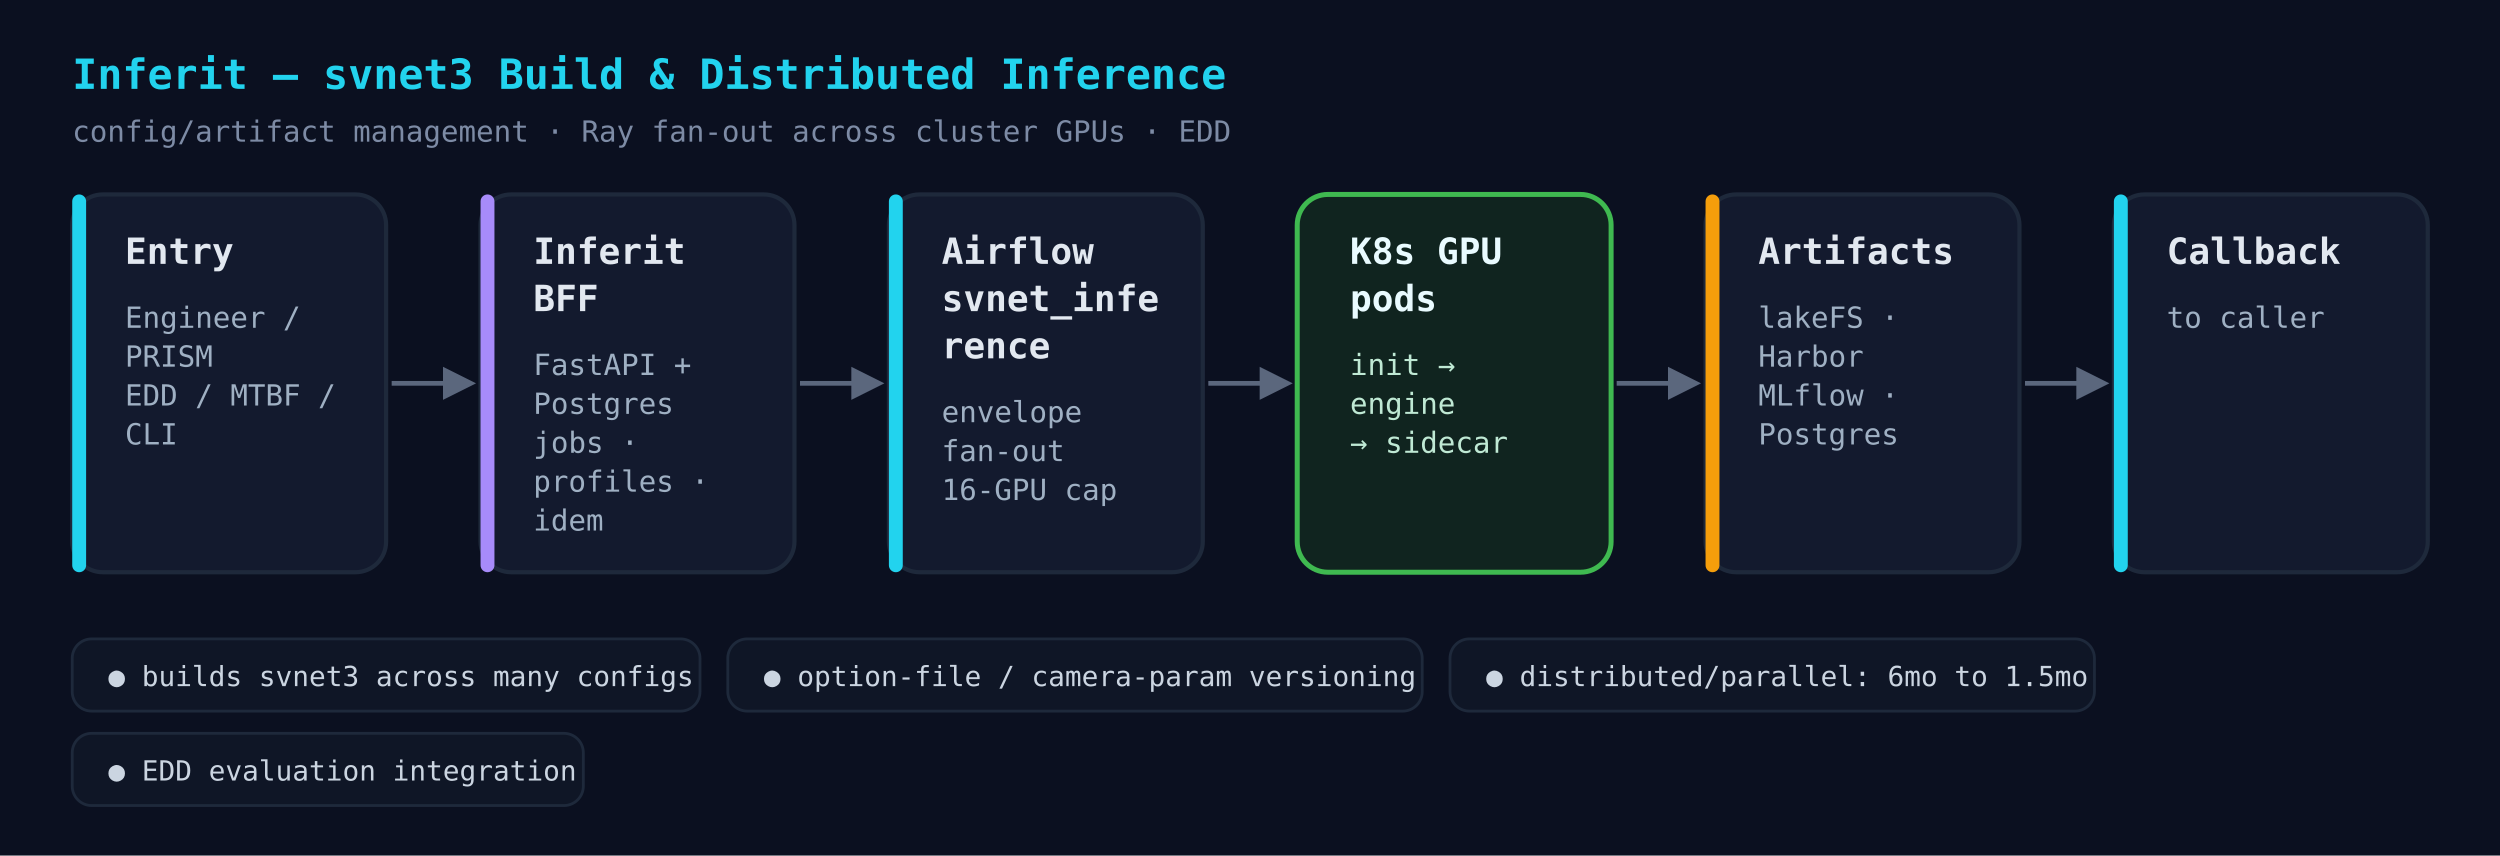
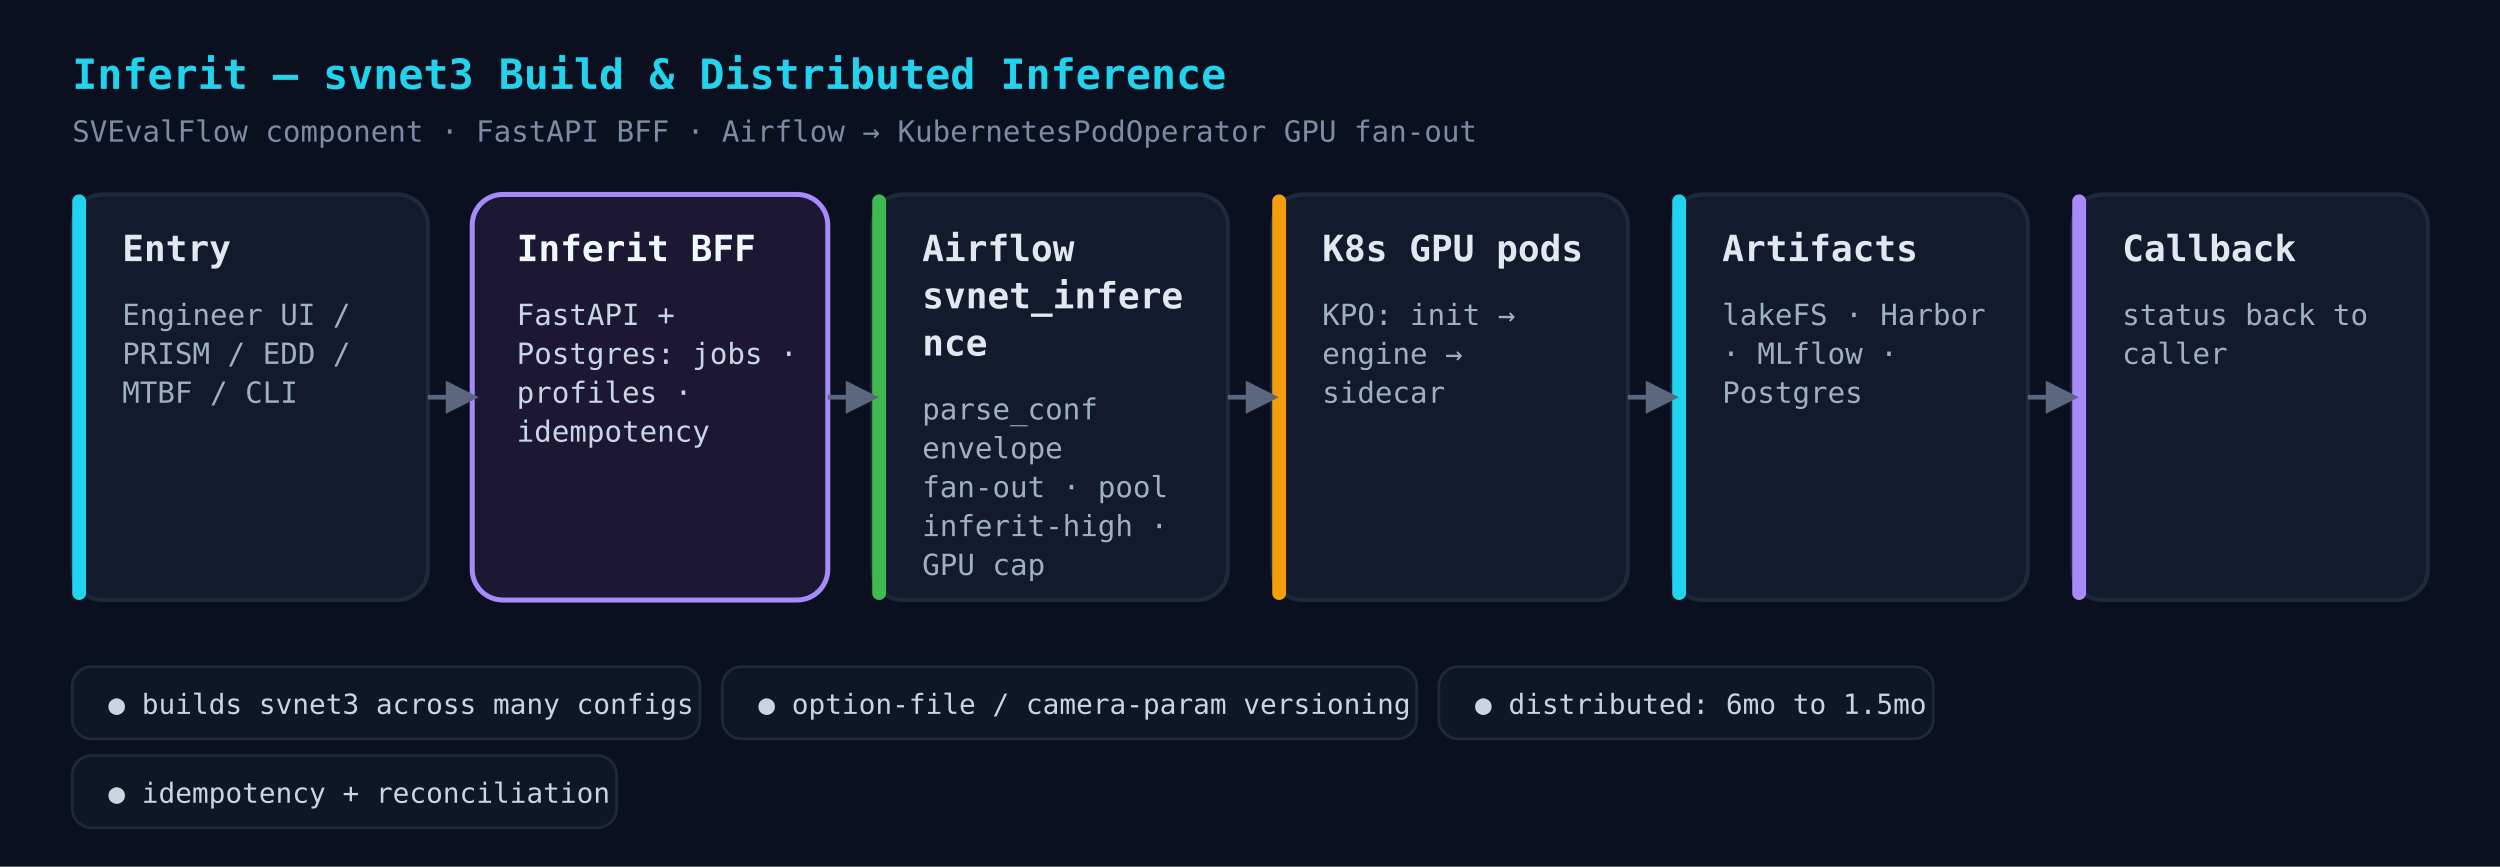
- <svg xmlns="http://www.w3.org/2000/svg" viewBox="0 0 900 308" font-family="'JetBrains Mono',ui-monospace,Menlo,monospace" role="img" aria-label="Inferit — svnet3 Build &amp; Distributed Inference">
+ <svg xmlns="http://www.w3.org/2000/svg" viewBox="0 0 900 312" font-family="'JetBrains Mono',ui-monospace,Menlo,monospace" role="img" aria-label="Inferit — svnet3 Build &amp; Distributed Inference">
  <defs>
    <marker id="ah" viewBox="0 0 10 10" refX="8" refY="5" markerWidth="7" markerHeight="7" orient="auto-start-reverse">
      <path d="M0 0L10 5L0 10z" fill="#5b677d" />
    </marker>
  </defs>
-   <rect width="900" height="308" fill="#0b1020" />
+   <rect width="900" height="312" fill="#0b1020" />
  <text x="26" y="32" fill="#22d3ee" font-size="15" font-weight="700">Inferit — svnet3 Build &amp; Distributed Inference</text>
-   <text x="26" y="51" fill="#7d8ba5" font-size="10.5">config/artifact management · Ray fan-out across cluster GPUs · EDD</text>
-   <rect x="26" y="70" width="113" height="136" rx="11" fill="#131a2e" stroke="#1e293b" stroke-width="1.5" />
-   <rect x="26" y="70" width="5" height="136" rx="2.5" fill="#22d3ee" />
-   <text x="45" y="95" fill="#e2e8f0" font-size="13" font-weight="700">Entry</text>
-   <text x="45" y="118" fill="#9fb0c3" font-size="10.5">Engineer /</text>
-   <text x="45" y="132" fill="#9fb0c3" font-size="10.5">PRISM</text>
-   <text x="45" y="146" fill="#9fb0c3" font-size="10.5">EDD / MTBF /</text>
-   <text x="45" y="160" fill="#9fb0c3" font-size="10.5">CLI</text>
-   <path d="M141 138 H169" stroke="#5b677d" stroke-width="1.7" fill="none" marker-end="url(#ah)" />
-   <rect x="173" y="70" width="113" height="136" rx="11" fill="#131a2e" stroke="#1e293b" stroke-width="1.5" />
-   <rect x="173" y="70" width="5" height="136" rx="2.5" fill="#a78bfa" />
-   <text x="192" y="95" fill="#e2e8f0" font-size="13" font-weight="700">Inferit</text>
-   <text x="192" y="112" fill="#e2e8f0" font-size="13" font-weight="700">BFF</text>
-   <text x="192" y="135" fill="#9fb0c3" font-size="10.5">FastAPI +</text>
-   <text x="192" y="149" fill="#9fb0c3" font-size="10.5">Postgres</text>
-   <text x="192" y="163" fill="#9fb0c3" font-size="10.5">jobs ·</text>
-   <text x="192" y="177" fill="#9fb0c3" font-size="10.5">profiles ·</text>
-   <text x="192" y="191" fill="#9fb0c3" font-size="10.5">idem</text>
-   <path d="M288 138 H316" stroke="#5b677d" stroke-width="1.7" fill="none" marker-end="url(#ah)" />
-   <rect x="320" y="70" width="113" height="136" rx="11" fill="#131a2e" stroke="#1e293b" stroke-width="1.5" />
-   <rect x="320" y="70" width="5" height="136" rx="2.5" fill="#22d3ee" />
-   <text x="339" y="95" fill="#e2e8f0" font-size="13" font-weight="700">Airflow</text>
-   <text x="339" y="112" fill="#e2e8f0" font-size="13" font-weight="700">svnet_infe</text>
-   <text x="339" y="129" fill="#e2e8f0" font-size="13" font-weight="700">rence</text>
-   <text x="339" y="152" fill="#9fb0c3" font-size="10.5">envelope</text>
-   <text x="339" y="166" fill="#9fb0c3" font-size="10.5">fan-out</text>
-   <text x="339" y="180" fill="#9fb0c3" font-size="10.5">16-GPU cap</text>
-   <path d="M435 138 H463" stroke="#5b677d" stroke-width="1.7" fill="none" marker-end="url(#ah)" />
-   <rect x="467" y="70" width="113" height="136" rx="11" fill="#10241f" stroke="#3fb950" stroke-width="1.8" />
-   <text x="486" y="95" fill="#e9fbff" font-size="13" font-weight="700">K8s GPU</text>
-   <text x="486" y="112" fill="#e9fbff" font-size="13" font-weight="700">pods</text>
-   <text x="486" y="135" fill="#bfe9d4" font-size="10.5">init →</text>
-   <text x="486" y="149" fill="#bfe9d4" font-size="10.5">engine</text>
-   <text x="486" y="163" fill="#bfe9d4" font-size="10.5">→ sidecar</text>
-   <path d="M582 138 H610" stroke="#5b677d" stroke-width="1.7" fill="none" marker-end="url(#ah)" />
-   <rect x="614" y="70" width="113" height="136" rx="11" fill="#131a2e" stroke="#1e293b" stroke-width="1.5" />
-   <rect x="614" y="70" width="5" height="136" rx="2.5" fill="#f59e0b" />
-   <text x="633" y="95" fill="#e2e8f0" font-size="13" font-weight="700">Artifacts</text>
-   <text x="633" y="118" fill="#9fb0c3" font-size="10.5">lakeFS ·</text>
-   <text x="633" y="132" fill="#9fb0c3" font-size="10.5">Harbor</text>
-   <text x="633" y="146" fill="#9fb0c3" font-size="10.5">MLflow ·</text>
-   <text x="633" y="160" fill="#9fb0c3" font-size="10.5">Postgres</text>
-   <path d="M729 138 H757" stroke="#5b677d" stroke-width="1.7" fill="none" marker-end="url(#ah)" />
-   <rect x="761" y="70" width="113" height="136" rx="11" fill="#131a2e" stroke="#1e293b" stroke-width="1.5" />
-   <rect x="761" y="70" width="5" height="136" rx="2.5" fill="#22d3ee" />
-   <text x="780" y="95" fill="#e2e8f0" font-size="13" font-weight="700">Callback</text>
-   <text x="780" y="118" fill="#9fb0c3" font-size="10.5">to caller</text>
-   <rect x="26" y="230" width="226" height="26" rx="7" fill="#0f1626" stroke="#1e293b" stroke-width="1" />
-   <text x="39" y="247" fill="#cbd5e1" font-size="10">● builds svnet3 across many configs</text>
-   <rect x="262" y="230" width="250" height="26" rx="7" fill="#0f1626" stroke="#1e293b" stroke-width="1" />
-   <text x="275" y="247" fill="#cbd5e1" font-size="10">● option-file / camera-param versioning</text>
-   <rect x="522" y="230" width="232" height="26" rx="7" fill="#0f1626" stroke="#1e293b" stroke-width="1" />
-   <text x="535" y="247" fill="#cbd5e1" font-size="10">● distributed/parallel: 6mo to 1.5mo</text>
-   <rect x="26" y="264" width="184" height="26" rx="7" fill="#0f1626" stroke="#1e293b" stroke-width="1" />
-   <text x="39" y="281" fill="#cbd5e1" font-size="10">● EDD evaluation integration</text>
+   <text x="26" y="51" fill="#7d8ba5" font-size="10.5">SVEvalFlow component · FastAPI BFF · Airflow → KubernetesPodOperator GPU fan-out</text>
+   <rect x="26" y="70" width="128" height="146" rx="11" fill="#131a2e" stroke="#1e293b" stroke-width="1.5" />
+   <rect x="26" y="70" width="5" height="146" rx="2.5" fill="#22d3ee" />
+   <text x="44" y="94" fill="#e2e8f0" font-size="13" font-weight="700">Entry</text>
+   <text x="44" y="117" fill="#9fb0c3" font-size="10.5">Engineer UI /</text>
+   <text x="44" y="131" fill="#9fb0c3" font-size="10.5">PRISM / EDD /</text>
+   <text x="44" y="145" fill="#9fb0c3" font-size="10.5">MTBF / CLI</text>
+   <rect x="170" y="70" width="128" height="146" rx="11" fill="#1c1733" stroke="#a78bfa" stroke-width="1.8" />
+   <text x="186" y="94" fill="#f0f9ff" font-size="13" font-weight="700">Inferit BFF</text>
+   <text x="186" y="117" fill="#c8d6e5" font-size="10.5">FastAPI +</text>
+   <text x="186" y="131" fill="#c8d6e5" font-size="10.5">Postgres: jobs ·</text>
+   <text x="186" y="145" fill="#c8d6e5" font-size="10.5">profiles ·</text>
+   <text x="186" y="159" fill="#c8d6e5" font-size="10.5">idempotency</text>
+   <rect x="314" y="70" width="128" height="146" rx="11" fill="#131a2e" stroke="#1e293b" stroke-width="1.5" />
+   <rect x="314" y="70" width="5" height="146" rx="2.5" fill="#3fb950" />
+   <text x="332" y="94" fill="#e2e8f0" font-size="13" font-weight="700">Airflow</text>
+   <text x="332" y="111" fill="#e2e8f0" font-size="13" font-weight="700">svnet_infere</text>
+   <text x="332" y="128" fill="#e2e8f0" font-size="13" font-weight="700">nce</text>
+   <text x="332" y="151" fill="#9fb0c3" font-size="10.5">parse_conf</text>
+   <text x="332" y="165" fill="#9fb0c3" font-size="10.5">envelope</text>
+   <text x="332" y="179" fill="#9fb0c3" font-size="10.5">fan-out · pool</text>
+   <text x="332" y="193" fill="#9fb0c3" font-size="10.5">inferit-high ·</text>
+   <text x="332" y="207" fill="#9fb0c3" font-size="10.5">GPU cap</text>
+   <rect x="458" y="70" width="128" height="146" rx="11" fill="#131a2e" stroke="#1e293b" stroke-width="1.5" />
+   <rect x="458" y="70" width="5" height="146" rx="2.5" fill="#f59e0b" />
+   <text x="476" y="94" fill="#e2e8f0" font-size="13" font-weight="700">K8s GPU pods</text>
+   <text x="476" y="117" fill="#9fb0c3" font-size="10.5">KPO: init →</text>
+   <text x="476" y="131" fill="#9fb0c3" font-size="10.5">engine →</text>
+   <text x="476" y="145" fill="#9fb0c3" font-size="10.5">sidecar</text>
+   <rect x="602" y="70" width="128" height="146" rx="11" fill="#131a2e" stroke="#1e293b" stroke-width="1.5" />
+   <rect x="602" y="70" width="5" height="146" rx="2.5" fill="#22d3ee" />
+   <text x="620" y="94" fill="#e2e8f0" font-size="13" font-weight="700">Artifacts</text>
+   <text x="620" y="117" fill="#9fb0c3" font-size="10.5">lakeFS · Harbor</text>
+   <text x="620" y="131" fill="#9fb0c3" font-size="10.5">· MLflow ·</text>
+   <text x="620" y="145" fill="#9fb0c3" font-size="10.5">Postgres</text>
+   <rect x="746" y="70" width="128" height="146" rx="11" fill="#131a2e" stroke="#1e293b" stroke-width="1.5" />
+   <rect x="746" y="70" width="5" height="146" rx="2.5" fill="#a78bfa" />
+   <text x="764" y="94" fill="#e2e8f0" font-size="13" font-weight="700">Callback</text>
+   <text x="764" y="117" fill="#9fb0c3" font-size="10.5">status back to</text>
+   <text x="764" y="131" fill="#9fb0c3" font-size="10.5">caller</text>
+   <path d="M154 143 H170" stroke="#5b677d" stroke-width="1.7" fill="none" marker-end="url(#ah)" />
+   <path d="M298 143 H314" stroke="#5b677d" stroke-width="1.7" fill="none" marker-end="url(#ah)" />
+   <path d="M442 143 H458" stroke="#5b677d" stroke-width="1.7" fill="none" marker-end="url(#ah)" />
+   <path d="M586 143 H602" stroke="#5b677d" stroke-width="1.7" fill="none" marker-end="url(#ah)" />
+   <path d="M730 143 H746" stroke="#5b677d" stroke-width="1.7" fill="none" marker-end="url(#ah)" />
+   <rect x="26" y="240" width="226" height="26" rx="7" fill="#0f1626" stroke="#1e293b" stroke-width="1" />
+   <text x="39" y="257" fill="#cbd5e1" font-size="10">● builds svnet3 across many configs</text>
+   <rect x="260" y="240" width="250" height="26" rx="7" fill="#0f1626" stroke="#1e293b" stroke-width="1" />
+   <text x="273" y="257" fill="#cbd5e1" font-size="10">● option-file / camera-param versioning</text>
+   <rect x="518" y="240" width="178" height="26" rx="7" fill="#0f1626" stroke="#1e293b" stroke-width="1" />
+   <text x="531" y="257" fill="#cbd5e1" font-size="10">● distributed: 6mo to 1.5mo</text>
+   <rect x="26" y="272" width="196" height="26" rx="7" fill="#0f1626" stroke="#1e293b" stroke-width="1" />
+   <text x="39" y="289" fill="#cbd5e1" font-size="10">● idempotency + reconciliation</text>
</svg>
